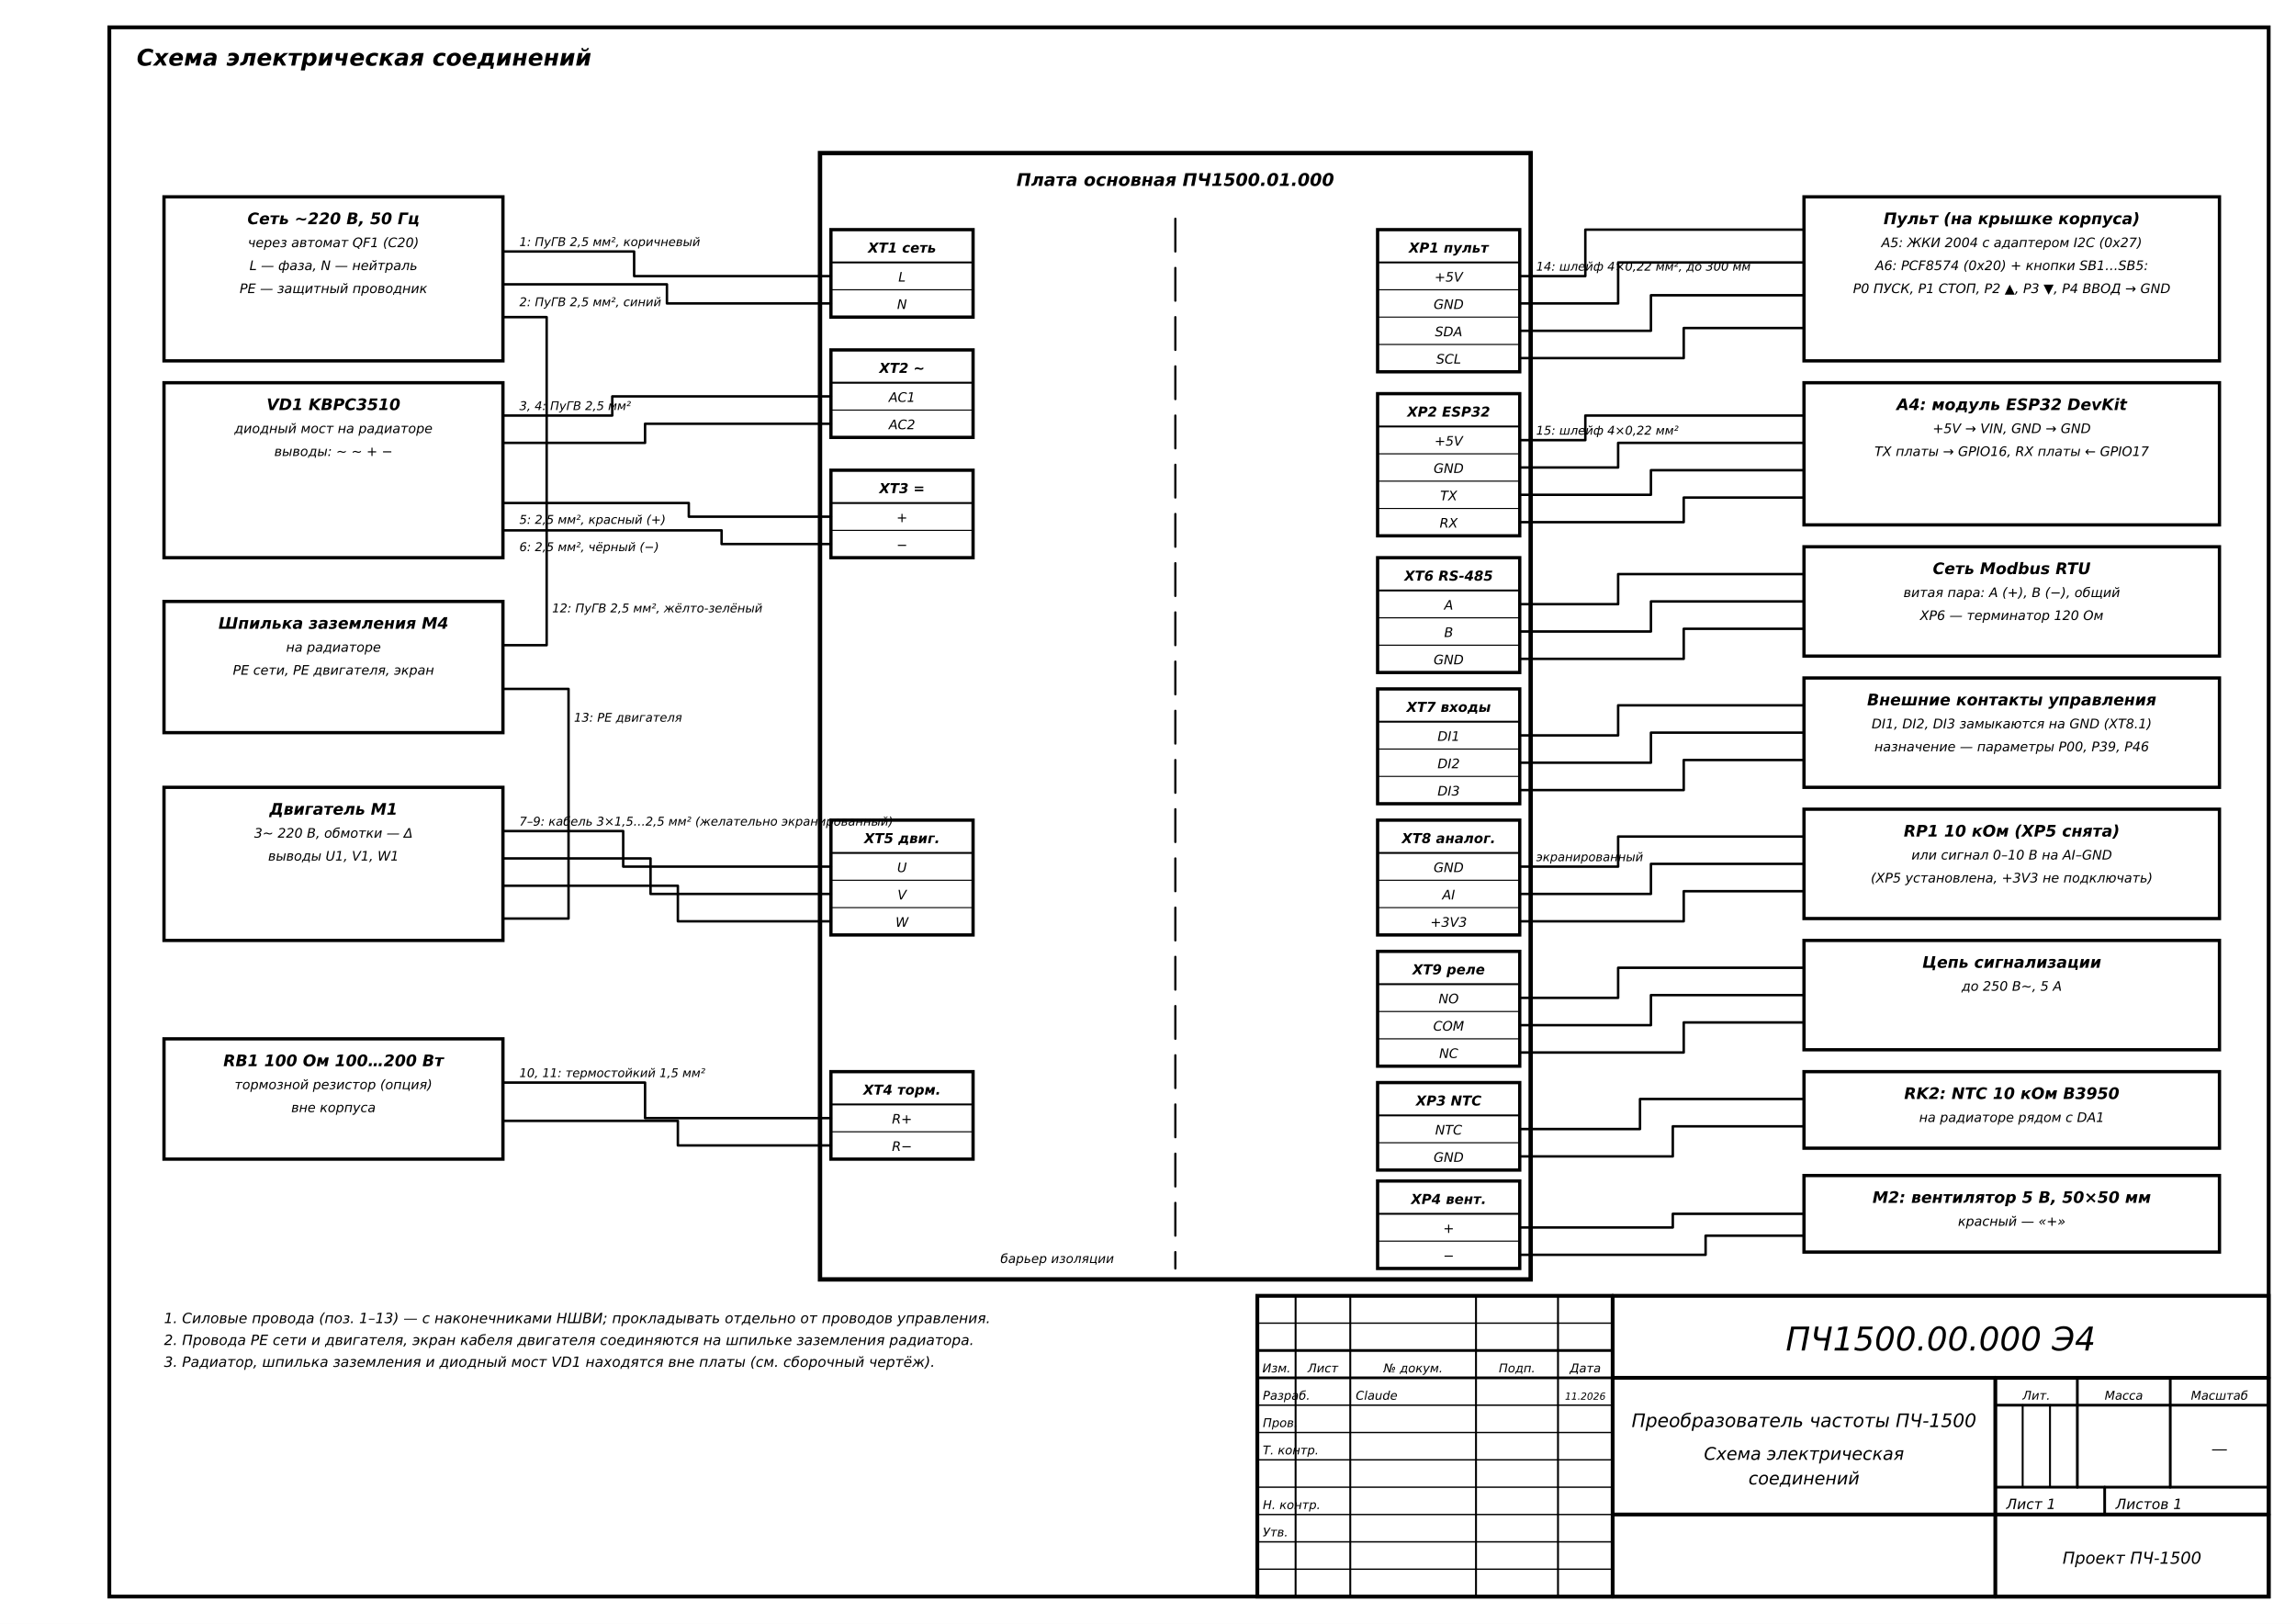
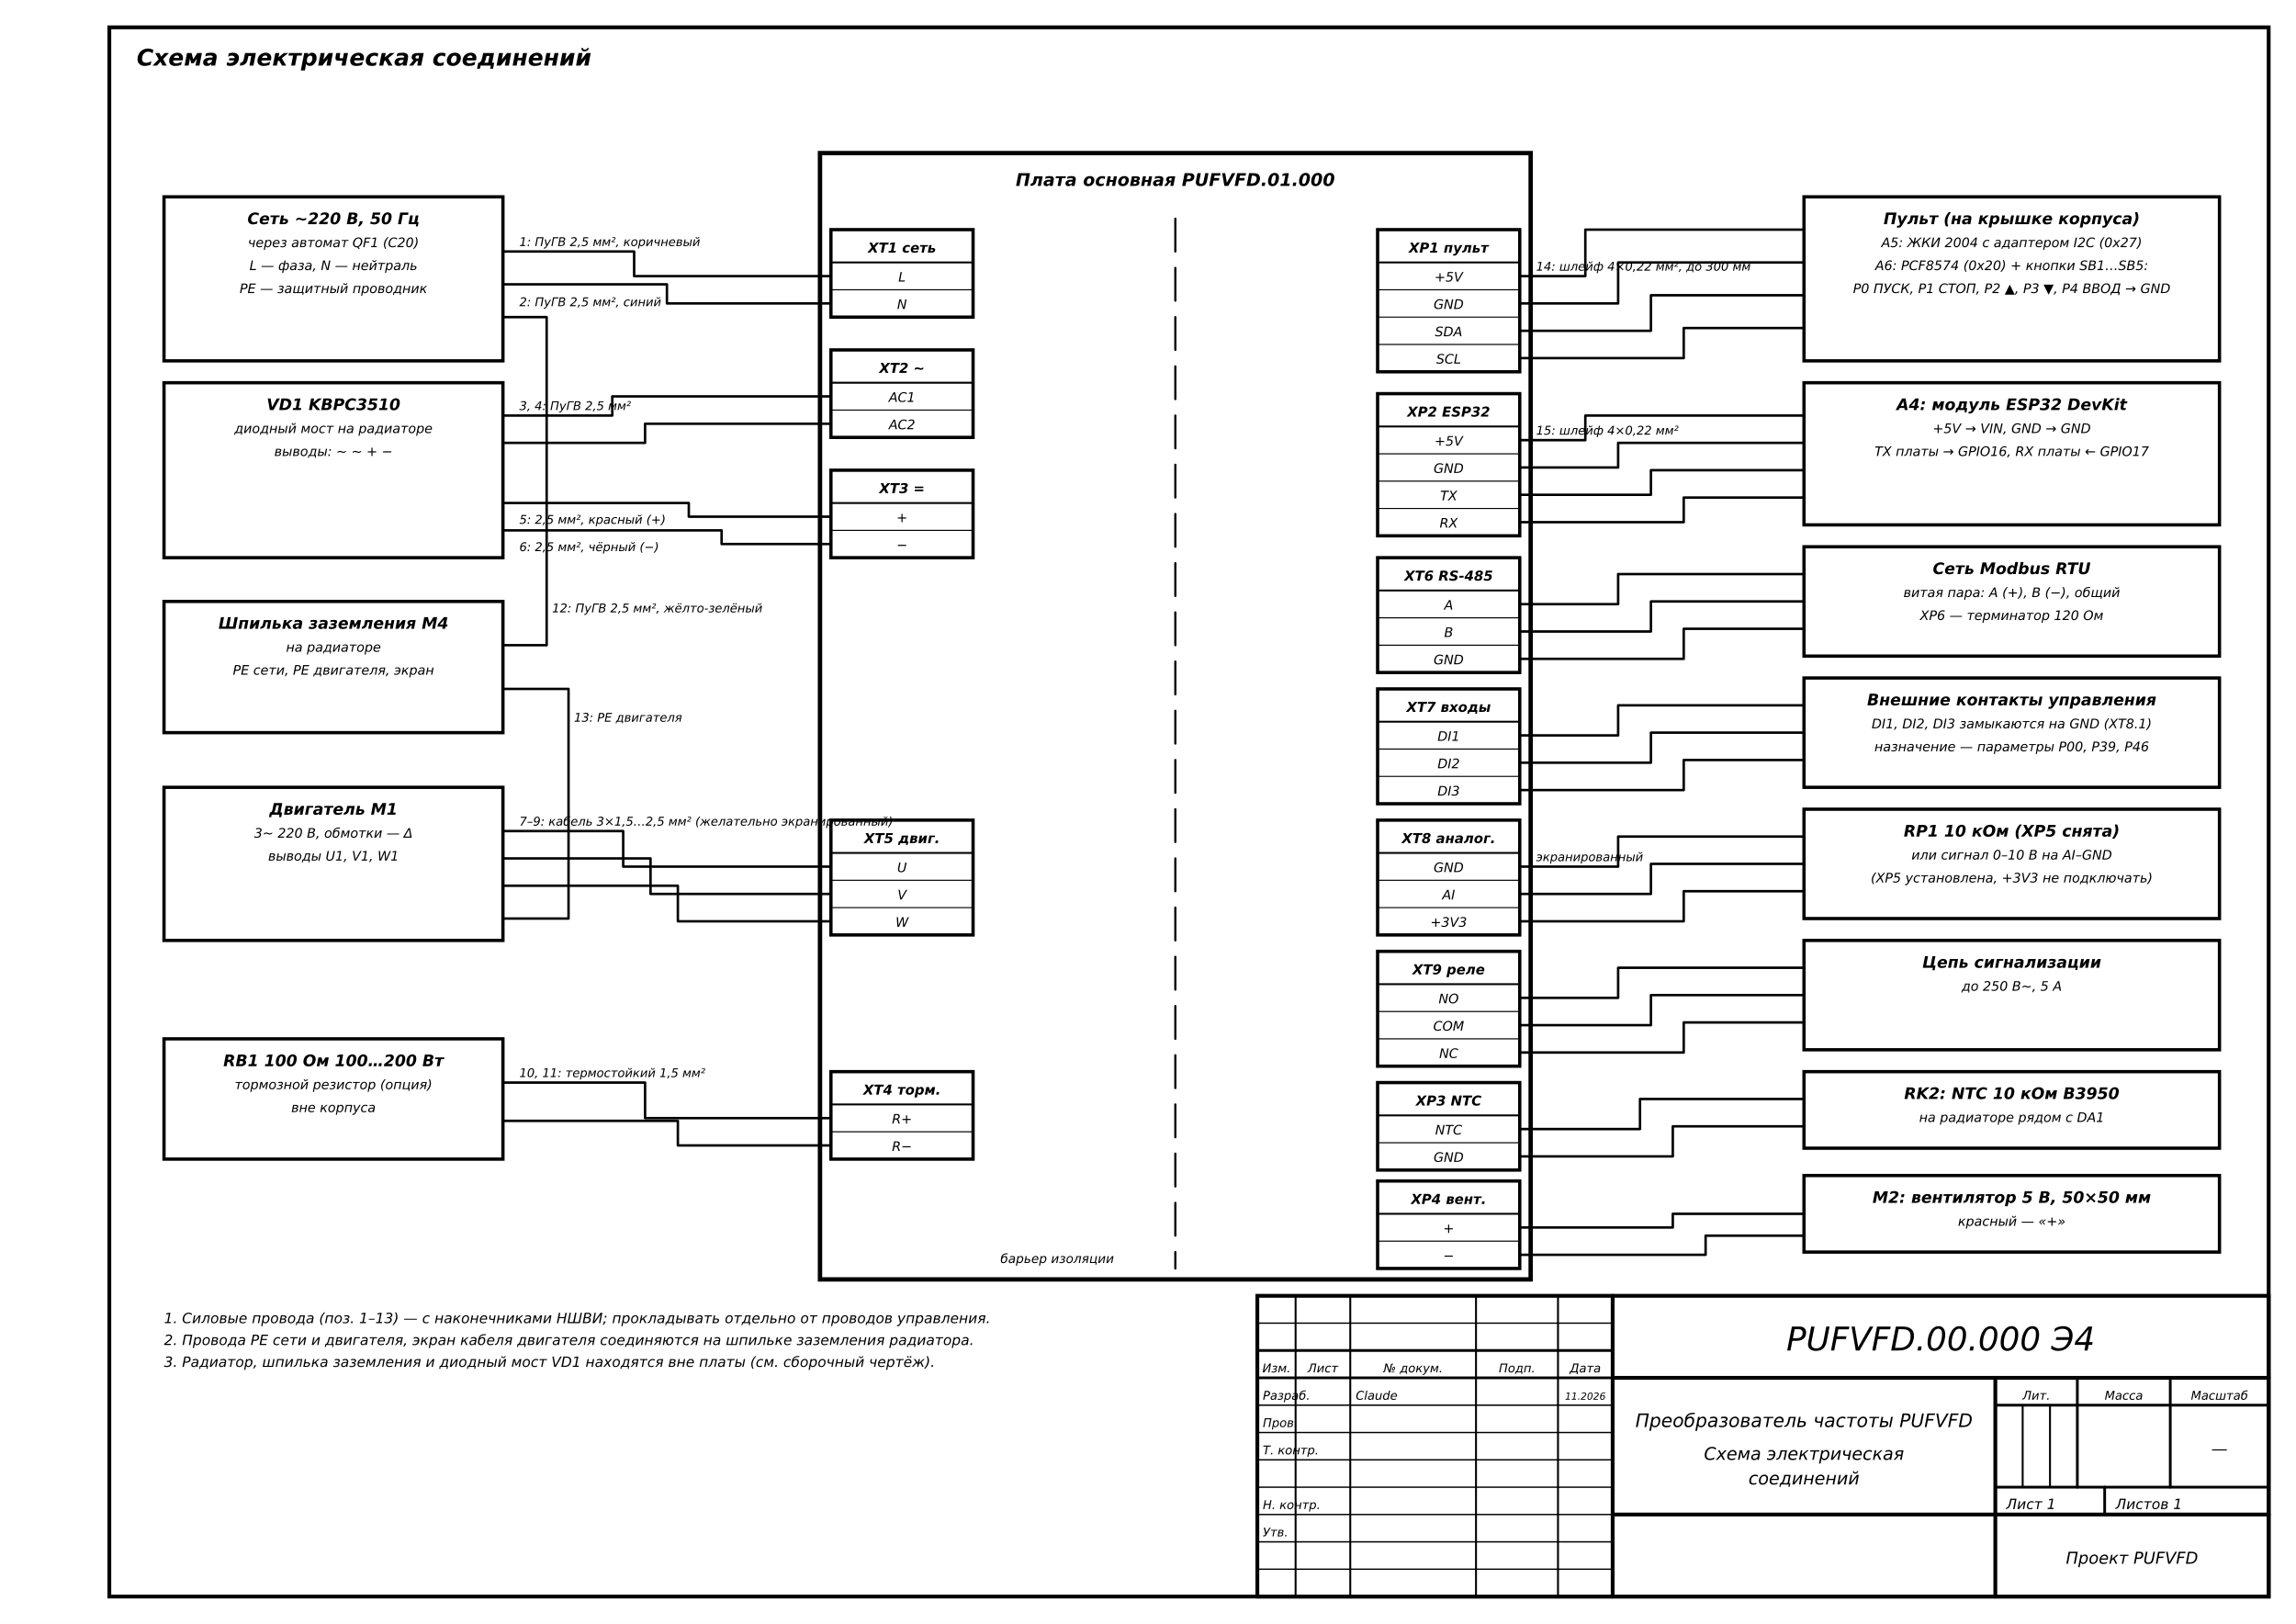
<svg xmlns="http://www.w3.org/2000/svg" viewBox="0 0 420.0 297.0" width="420.0mm" height="297.0mm">
  <rect width="420.0" height="297.0" fill="#fff" />
  <rect x="20.00" y="5.00" width="395.00" height="287.00" fill="none" stroke="#000" stroke-width="0.7" />
  <rect x="230.00" y="237.00" width="185.00" height="55.00" fill="none" stroke="#000" stroke-width="0.7" />
  <line x1="237.00" y1="237.00" x2="237.00" y2="292.00" stroke="#000" stroke-width="0.35" stroke-linecap="round" />
  <line x1="247.00" y1="237.00" x2="247.00" y2="292.00" stroke="#000" stroke-width="0.35" stroke-linecap="round" />
  <line x1="270.00" y1="237.00" x2="270.00" y2="292.00" stroke="#000" stroke-width="0.35" stroke-linecap="round" />
  <line x1="285.00" y1="237.00" x2="285.00" y2="292.00" stroke="#000" stroke-width="0.35" stroke-linecap="round" />
  <line x1="295.00" y1="237.00" x2="295.00" y2="292.00" stroke="#000" stroke-width="0.5" stroke-linecap="round" />
  <line x1="295.00" y1="237.00" x2="295.00" y2="292.00" stroke="#000" stroke-width="0.7" stroke-linecap="round" />
  <line x1="230.00" y1="242.00" x2="295.00" y2="242.00" stroke="#000" stroke-width="0.25" stroke-linecap="round" />
  <line x1="230.00" y1="247.00" x2="295.00" y2="247.00" stroke="#000" stroke-width="0.5" stroke-linecap="round" />
  <line x1="230.00" y1="252.00" x2="295.00" y2="252.00" stroke="#000" stroke-width="0.5" stroke-linecap="round" />
  <line x1="230.00" y1="257.00" x2="295.00" y2="257.00" stroke="#000" stroke-width="0.25" stroke-linecap="round" />
  <line x1="230.00" y1="262.00" x2="295.00" y2="262.00" stroke="#000" stroke-width="0.25" stroke-linecap="round" />
  <line x1="230.00" y1="267.00" x2="295.00" y2="267.00" stroke="#000" stroke-width="0.25" stroke-linecap="round" />
  <line x1="230.00" y1="272.00" x2="295.00" y2="272.00" stroke="#000" stroke-width="0.25" stroke-linecap="round" />
  <line x1="230.00" y1="277.00" x2="295.00" y2="277.00" stroke="#000" stroke-width="0.25" stroke-linecap="round" />
  <line x1="230.00" y1="282.00" x2="295.00" y2="282.00" stroke="#000" stroke-width="0.25" stroke-linecap="round" />
  <line x1="230.00" y1="287.00" x2="295.00" y2="287.00" stroke="#000" stroke-width="0.25" stroke-linecap="round" />
  <line x1="295.00" y1="252.00" x2="415.00" y2="252.00" stroke="#000" stroke-width="0.7" stroke-linecap="round" />
  <line x1="295.00" y1="277.00" x2="415.00" y2="277.00" stroke="#000" stroke-width="0.7" stroke-linecap="round" />
  <line x1="365.00" y1="252.00" x2="365.00" y2="292.00" stroke="#000" stroke-width="0.7" stroke-linecap="round" />
  <line x1="365.00" y1="257.00" x2="415.00" y2="257.00" stroke="#000" stroke-width="0.5" stroke-linecap="round" />
  <line x1="365.00" y1="272.00" x2="415.00" y2="272.00" stroke="#000" stroke-width="0.5" stroke-linecap="round" />
  <line x1="380.00" y1="252.00" x2="380.00" y2="272.00" stroke="#000" stroke-width="0.5" stroke-linecap="round" />
  <line x1="397.00" y1="252.00" x2="397.00" y2="272.00" stroke="#000" stroke-width="0.5" stroke-linecap="round" />
  <line x1="370.00" y1="257.00" x2="370.00" y2="272.00" stroke="#000" stroke-width="0.35" stroke-linecap="round" />
  <line x1="375.00" y1="257.00" x2="375.00" y2="272.00" stroke="#000" stroke-width="0.35" stroke-linecap="round" />
  <line x1="385.00" y1="272.00" x2="385.00" y2="277.00" stroke="#000" stroke-width="0.5" stroke-linecap="round" />
  <text x="233.50" y="251.00" font-size="2.2" text-anchor="middle" font-family="DejaVu Sans,Arial,sans-serif" font-style="italic">Изм.</text>
  <text x="242.00" y="251.00" font-size="2.2" text-anchor="middle" font-family="DejaVu Sans,Arial,sans-serif" font-style="italic">Лист</text>
  <text x="258.50" y="251.00" font-size="2.2" text-anchor="middle" font-family="DejaVu Sans,Arial,sans-serif" font-style="italic">№ докум.</text>
  <text x="277.50" y="251.00" font-size="2.2" text-anchor="middle" font-family="DejaVu Sans,Arial,sans-serif" font-style="italic">Подп.</text>
  <text x="290.00" y="251.00" font-size="2.2" text-anchor="middle" font-family="DejaVu Sans,Arial,sans-serif" font-style="italic">Дата</text>
  <text x="231.00" y="256.00" font-size="2.2" text-anchor="start" font-family="DejaVu Sans,Arial,sans-serif" font-style="italic">Разраб.</text>
  <text x="248.00" y="256.00" font-size="2.2" text-anchor="start" font-family="DejaVu Sans,Arial,sans-serif" font-style="italic">Claude</text>
  <text x="231.00" y="261.00" font-size="2.2" text-anchor="start" font-family="DejaVu Sans,Arial,sans-serif" font-style="italic">Пров.</text>
  <text x="248.00" y="261.00" font-size="2.2" text-anchor="start" font-family="DejaVu Sans,Arial,sans-serif" font-style="italic" />
  <text x="231.00" y="266.00" font-size="2.2" text-anchor="start" font-family="DejaVu Sans,Arial,sans-serif" font-style="italic">Т. контр.</text>
  <text x="248.00" y="266.00" font-size="2.2" text-anchor="start" font-family="DejaVu Sans,Arial,sans-serif" font-style="italic" />
  <text x="231.00" y="271.00" font-size="2.2" text-anchor="start" font-family="DejaVu Sans,Arial,sans-serif" font-style="italic" />
  <text x="248.00" y="271.00" font-size="2.2" text-anchor="start" font-family="DejaVu Sans,Arial,sans-serif" font-style="italic" />
  <text x="231.00" y="276.00" font-size="2.2" text-anchor="start" font-family="DejaVu Sans,Arial,sans-serif" font-style="italic">Н. контр.</text>
  <text x="248.00" y="276.00" font-size="2.2" text-anchor="start" font-family="DejaVu Sans,Arial,sans-serif" font-style="italic" />
  <text x="231.00" y="281.00" font-size="2.2" text-anchor="start" font-family="DejaVu Sans,Arial,sans-serif" font-style="italic">Утв.</text>
  <text x="248.00" y="281.00" font-size="2.2" text-anchor="start" font-family="DejaVu Sans,Arial,sans-serif" font-style="italic" />
  <text x="290.00" y="256.00" font-size="1.8" text-anchor="middle" font-family="DejaVu Sans,Arial,sans-serif" font-style="italic">11.2026</text>
-   <text x="355.00" y="247.00" font-size="6" text-anchor="middle" font-family="DejaVu Sans,Arial,sans-serif" font-style="italic">ПЧ1500.00.000 Э4</text>
-   <text x="330.00" y="261.00" font-size="3.4" text-anchor="middle" font-family="DejaVu Sans,Arial,sans-serif" font-style="italic">Преобразователь частоты ПЧ-1500</text>
+   <text x="355.00" y="247.00" font-size="6" text-anchor="middle" font-family="DejaVu Sans,Arial,sans-serif" font-style="italic">PUFVFD.00.000 Э4</text>
+   <text x="330.00" y="261.00" font-size="3.4" text-anchor="middle" font-family="DejaVu Sans,Arial,sans-serif" font-style="italic">Преобразователь частоты PUFVFD</text>
  <text x="330.00" y="267.00" font-size="3.2" text-anchor="middle" font-family="DejaVu Sans,Arial,sans-serif" font-style="italic">Схема электрическая</text>
  <text x="330.00" y="271.50" font-size="3.2" text-anchor="middle" font-family="DejaVu Sans,Arial,sans-serif" font-style="italic">соединений</text>
  <text x="372.50" y="256.00" font-size="2.2" text-anchor="middle" font-family="DejaVu Sans,Arial,sans-serif" font-style="italic">Лит.</text>
  <text x="388.50" y="256.00" font-size="2.2" text-anchor="middle" font-family="DejaVu Sans,Arial,sans-serif" font-style="italic">Масса</text>
  <text x="406.00" y="256.00" font-size="2.2" text-anchor="middle" font-family="DejaVu Sans,Arial,sans-serif" font-style="italic">Масштаб</text>
  <text x="406.00" y="266.00" font-size="3" text-anchor="middle" font-family="DejaVu Sans,Arial,sans-serif" font-style="italic">—</text>
  <text x="367.00" y="276.00" font-size="2.6" text-anchor="start" font-family="DejaVu Sans,Arial,sans-serif" font-style="italic">Лист 1</text>
  <text x="387.00" y="276.00" font-size="2.6" text-anchor="start" font-family="DejaVu Sans,Arial,sans-serif" font-style="italic">Листов 1</text>
-   <text x="390.00" y="286.00" font-size="3" text-anchor="middle" font-family="DejaVu Sans,Arial,sans-serif" font-style="italic">Проект ПЧ-1500</text>
+   <text x="390.00" y="286.00" font-size="3" text-anchor="middle" font-family="DejaVu Sans,Arial,sans-serif" font-style="italic">Проект PUFVFD</text>
  <text x="25.00" y="12.00" font-size="4.2" text-anchor="start" font-family="DejaVu Sans,Arial,sans-serif" font-style="italic" font-weight="bold">Схема электрическая соединений</text>
  <rect x="150.00" y="28.00" width="130.00" height="206.00" fill="none" stroke="#000" stroke-width="0.8" />
-   <text x="215.00" y="34.00" font-size="3.2" text-anchor="middle" font-family="DejaVu Sans,Arial,sans-serif" font-style="italic" font-weight="bold">Плата основная ПЧ1500.01.000</text>
+   <text x="215.00" y="34.00" font-size="3.2" text-anchor="middle" font-family="DejaVu Sans,Arial,sans-serif" font-style="italic" font-weight="bold">Плата основная PUFVFD.01.000</text>
  <line x1="215.00" y1="40.00" x2="215.00" y2="232.00" stroke="#000" stroke-width="0.4" stroke-linecap="round" stroke-dasharray="6 3" />
  <text x="183.00" y="231.00" font-size="2.3" text-anchor="start" font-family="DejaVu Sans,Arial,sans-serif" font-style="italic">барьер изоляции</text>
  <rect x="152.00" y="42.00" width="26.00" height="16.00" fill="none" stroke="#000" stroke-width="0.6" />
  <text x="165.00" y="46.20" font-size="2.5" text-anchor="middle" font-family="DejaVu Sans,Arial,sans-serif" font-style="italic" font-weight="bold">XT1 сеть</text>
  <line x1="152.00" y1="48.00" x2="178.00" y2="48.00" stroke="#000" stroke-width="0.35" stroke-linecap="round" />
  <text x="165.00" y="51.50" font-size="2.4" text-anchor="middle" font-family="DejaVu Sans,Arial,sans-serif" font-style="italic">L</text>
  <text x="165.00" y="56.50" font-size="2.4" text-anchor="middle" font-family="DejaVu Sans,Arial,sans-serif" font-style="italic">N</text>
  <line x1="152.00" y1="53.00" x2="178.00" y2="53.00" stroke="#000" stroke-width="0.2" stroke-linecap="round" />
  <rect x="152.00" y="64.00" width="26.00" height="16.00" fill="none" stroke="#000" stroke-width="0.6" />
  <text x="165.00" y="68.20" font-size="2.5" text-anchor="middle" font-family="DejaVu Sans,Arial,sans-serif" font-style="italic" font-weight="bold">XT2 ~</text>
  <line x1="152.00" y1="70.00" x2="178.00" y2="70.00" stroke="#000" stroke-width="0.35" stroke-linecap="round" />
  <text x="165.00" y="73.50" font-size="2.4" text-anchor="middle" font-family="DejaVu Sans,Arial,sans-serif" font-style="italic">AC1</text>
  <text x="165.00" y="78.50" font-size="2.4" text-anchor="middle" font-family="DejaVu Sans,Arial,sans-serif" font-style="italic">AC2</text>
  <line x1="152.00" y1="75.00" x2="178.00" y2="75.00" stroke="#000" stroke-width="0.2" stroke-linecap="round" />
  <rect x="152.00" y="86.00" width="26.00" height="16.00" fill="none" stroke="#000" stroke-width="0.6" />
  <text x="165.00" y="90.20" font-size="2.5" text-anchor="middle" font-family="DejaVu Sans,Arial,sans-serif" font-style="italic" font-weight="bold">XT3 =</text>
  <line x1="152.00" y1="92.00" x2="178.00" y2="92.00" stroke="#000" stroke-width="0.35" stroke-linecap="round" />
  <text x="165.00" y="95.50" font-size="2.4" text-anchor="middle" font-family="DejaVu Sans,Arial,sans-serif" font-style="italic">+</text>
  <text x="165.00" y="100.50" font-size="2.4" text-anchor="middle" font-family="DejaVu Sans,Arial,sans-serif" font-style="italic">−</text>
  <line x1="152.00" y1="97.00" x2="178.00" y2="97.00" stroke="#000" stroke-width="0.2" stroke-linecap="round" />
  <rect x="152.00" y="196.00" width="26.00" height="16.00" fill="none" stroke="#000" stroke-width="0.6" />
  <text x="165.00" y="200.20" font-size="2.5" text-anchor="middle" font-family="DejaVu Sans,Arial,sans-serif" font-style="italic" font-weight="bold">XT4 торм.</text>
  <line x1="152.00" y1="202.00" x2="178.00" y2="202.00" stroke="#000" stroke-width="0.35" stroke-linecap="round" />
  <text x="165.00" y="205.50" font-size="2.4" text-anchor="middle" font-family="DejaVu Sans,Arial,sans-serif" font-style="italic">R+</text>
  <text x="165.00" y="210.50" font-size="2.4" text-anchor="middle" font-family="DejaVu Sans,Arial,sans-serif" font-style="italic">R−</text>
  <line x1="152.00" y1="207.00" x2="178.00" y2="207.00" stroke="#000" stroke-width="0.2" stroke-linecap="round" />
  <rect x="152.00" y="150.00" width="26.00" height="21.00" fill="none" stroke="#000" stroke-width="0.6" />
  <text x="165.00" y="154.20" font-size="2.5" text-anchor="middle" font-family="DejaVu Sans,Arial,sans-serif" font-style="italic" font-weight="bold">XT5 двиг.</text>
  <line x1="152.00" y1="156.00" x2="178.00" y2="156.00" stroke="#000" stroke-width="0.35" stroke-linecap="round" />
  <text x="165.00" y="159.50" font-size="2.4" text-anchor="middle" font-family="DejaVu Sans,Arial,sans-serif" font-style="italic">U</text>
  <text x="165.00" y="164.50" font-size="2.4" text-anchor="middle" font-family="DejaVu Sans,Arial,sans-serif" font-style="italic">V</text>
  <line x1="152.00" y1="161.00" x2="178.00" y2="161.00" stroke="#000" stroke-width="0.2" stroke-linecap="round" />
  <text x="165.00" y="169.50" font-size="2.4" text-anchor="middle" font-family="DejaVu Sans,Arial,sans-serif" font-style="italic">W</text>
  <line x1="152.00" y1="166.00" x2="178.00" y2="166.00" stroke="#000" stroke-width="0.2" stroke-linecap="round" />
  <rect x="30.00" y="36.00" width="62.00" height="30.00" fill="none" stroke="#000" stroke-width="0.6" />
  <text x="61.00" y="41.00" font-size="2.9" text-anchor="middle" font-family="DejaVu Sans,Arial,sans-serif" font-style="italic" font-weight="bold">Сеть ~220 В, 50 Гц</text>
  <text x="61.00" y="45.20" font-size="2.4" text-anchor="middle" font-family="DejaVu Sans,Arial,sans-serif" font-style="italic">через автомат QF1 (C20)</text>
  <text x="61.00" y="49.40" font-size="2.4" text-anchor="middle" font-family="DejaVu Sans,Arial,sans-serif" font-style="italic">L — фаза, N — нейтраль</text>
  <text x="61.00" y="53.60" font-size="2.4" text-anchor="middle" font-family="DejaVu Sans,Arial,sans-serif" font-style="italic">PE — защитный проводник</text>
  <polyline points="92.00,46.00 116.00,46.00 116.00,50.50 152.00,50.50" fill="none" stroke="#000" stroke-width="0.45" stroke-linejoin="round" stroke-linecap="round" />
  <text x="95.00" y="45.00" font-size="2.2" text-anchor="start" font-family="DejaVu Sans,Arial,sans-serif" font-style="italic">1: ПуГВ 2,5 мм², коричневый</text>
  <polyline points="92.00,52.00 122.00,52.00 122.00,55.50 152.00,55.50" fill="none" stroke="#000" stroke-width="0.45" stroke-linejoin="round" stroke-linecap="round" />
  <text x="95.00" y="56.00" font-size="2.2" text-anchor="start" font-family="DejaVu Sans,Arial,sans-serif" font-style="italic">2: ПуГВ 2,5 мм², синий</text>
  <rect x="30.00" y="70.00" width="62.00" height="32.00" fill="none" stroke="#000" stroke-width="0.6" />
  <text x="61.00" y="75.00" font-size="2.9" text-anchor="middle" font-family="DejaVu Sans,Arial,sans-serif" font-style="italic" font-weight="bold">VD1 KBPC3510</text>
  <text x="61.00" y="79.20" font-size="2.4" text-anchor="middle" font-family="DejaVu Sans,Arial,sans-serif" font-style="italic">диодный мост на радиаторе</text>
  <text x="61.00" y="83.40" font-size="2.4" text-anchor="middle" font-family="DejaVu Sans,Arial,sans-serif" font-style="italic">выводы: ~  ~  +  −</text>
  <polyline points="92.00,76.00 112.00,76.00 112.00,72.50 152.00,72.50" fill="none" stroke="#000" stroke-width="0.45" stroke-linejoin="round" stroke-linecap="round" />
  <text x="95.00" y="75.00" font-size="2.2" text-anchor="start" font-family="DejaVu Sans,Arial,sans-serif" font-style="italic">3, 4: ПуГВ 2,5 мм²</text>
  <polyline points="92.00,81.00 118.00,81.00 118.00,77.50 152.00,77.50" fill="none" stroke="#000" stroke-width="0.45" stroke-linejoin="round" stroke-linecap="round" />
  <polyline points="92.00,92.00 126.00,92.00 126.00,94.50 152.00,94.50" fill="none" stroke="#000" stroke-width="0.45" stroke-linejoin="round" stroke-linecap="round" />
  <text x="95.00" y="95.80" font-size="2.2" text-anchor="start" font-family="DejaVu Sans,Arial,sans-serif" font-style="italic">5: 2,5 мм², красный (+)</text>
  <polyline points="92.00,97.00 132.00,97.00 132.00,99.50 152.00,99.50" fill="none" stroke="#000" stroke-width="0.45" stroke-linejoin="round" stroke-linecap="round" />
  <text x="95.00" y="100.80" font-size="2.2" text-anchor="start" font-family="DejaVu Sans,Arial,sans-serif" font-style="italic">6: 2,5 мм², чёрный (−)</text>
  <rect x="30.00" y="144.00" width="62.00" height="28.00" fill="none" stroke="#000" stroke-width="0.6" />
  <text x="61.00" y="149.00" font-size="2.9" text-anchor="middle" font-family="DejaVu Sans,Arial,sans-serif" font-style="italic" font-weight="bold">Двигатель M1</text>
  <text x="61.00" y="153.20" font-size="2.4" text-anchor="middle" font-family="DejaVu Sans,Arial,sans-serif" font-style="italic">3~ 220 В, обмотки — Δ</text>
  <text x="61.00" y="157.40" font-size="2.4" text-anchor="middle" font-family="DejaVu Sans,Arial,sans-serif" font-style="italic">выводы U1, V1, W1</text>
  <polyline points="92.00,152.00 114.00,152.00 114.00,158.50 152.00,158.50" fill="none" stroke="#000" stroke-width="0.45" stroke-linejoin="round" stroke-linecap="round" />
  <text x="95.00" y="151.00" font-size="2.2" text-anchor="start" font-family="DejaVu Sans,Arial,sans-serif" font-style="italic">7–9: кабель 3×1,5…2,5 мм² (желательно экранированный)</text>
  <polyline points="92.00,157.00 119.00,157.00 119.00,163.50 152.00,163.50" fill="none" stroke="#000" stroke-width="0.45" stroke-linejoin="round" stroke-linecap="round" />
  <polyline points="92.00,162.00 124.00,162.00 124.00,168.50 152.00,168.50" fill="none" stroke="#000" stroke-width="0.45" stroke-linejoin="round" stroke-linecap="round" />
  <rect x="30.00" y="190.00" width="62.00" height="22.00" fill="none" stroke="#000" stroke-width="0.6" />
  <text x="61.00" y="195.00" font-size="2.9" text-anchor="middle" font-family="DejaVu Sans,Arial,sans-serif" font-style="italic" font-weight="bold">RB1 100 Ом 100…200 Вт</text>
  <text x="61.00" y="199.20" font-size="2.4" text-anchor="middle" font-family="DejaVu Sans,Arial,sans-serif" font-style="italic">тормозной резистор (опция)</text>
  <text x="61.00" y="203.40" font-size="2.4" text-anchor="middle" font-family="DejaVu Sans,Arial,sans-serif" font-style="italic">вне корпуса</text>
  <polyline points="92.00,198.00 118.00,198.00 118.00,204.50 152.00,204.50" fill="none" stroke="#000" stroke-width="0.45" stroke-linejoin="round" stroke-linecap="round" />
  <text x="95.00" y="197.00" font-size="2.2" text-anchor="start" font-family="DejaVu Sans,Arial,sans-serif" font-style="italic">10, 11: термостойкий 1,5 мм²</text>
  <polyline points="92.00,205.00 124.00,205.00 124.00,209.50 152.00,209.50" fill="none" stroke="#000" stroke-width="0.45" stroke-linejoin="round" stroke-linecap="round" />
  <rect x="30.00" y="110.00" width="62.00" height="24.00" fill="none" stroke="#000" stroke-width="0.6" />
  <text x="61.00" y="115.00" font-size="2.9" text-anchor="middle" font-family="DejaVu Sans,Arial,sans-serif" font-style="italic" font-weight="bold">Шпилька заземления М4</text>
  <text x="61.00" y="119.20" font-size="2.4" text-anchor="middle" font-family="DejaVu Sans,Arial,sans-serif" font-style="italic">на радиаторе</text>
  <text x="61.00" y="123.40" font-size="2.4" text-anchor="middle" font-family="DejaVu Sans,Arial,sans-serif" font-style="italic">PE сети, PE двигателя, экран</text>
  <polyline points="92.00,58.00 100.00,58.00 100.00,118.00 92.00,118.00" fill="none" stroke="#000" stroke-width="0.45" stroke-linejoin="round" stroke-linecap="round" />
  <text x="101.00" y="112.00" font-size="2.2" text-anchor="start" font-family="DejaVu Sans,Arial,sans-serif" font-style="italic">12: ПуГВ 2,5 мм², жёлто-зелёный</text>
  <polyline points="92.00,168.00 104.00,168.00 104.00,126.00 92.00,126.00" fill="none" stroke="#000" stroke-width="0.45" stroke-linejoin="round" stroke-linecap="round" />
  <text x="105.00" y="132.00" font-size="2.2" text-anchor="start" font-family="DejaVu Sans,Arial,sans-serif" font-style="italic">13: PE двигателя</text>
  <rect x="252.00" y="42.00" width="26.00" height="26.00" fill="none" stroke="#000" stroke-width="0.6" />
  <text x="265.00" y="46.20" font-size="2.5" text-anchor="middle" font-family="DejaVu Sans,Arial,sans-serif" font-style="italic" font-weight="bold">XP1 пульт</text>
  <line x1="252.00" y1="48.00" x2="278.00" y2="48.00" stroke="#000" stroke-width="0.35" stroke-linecap="round" />
  <text x="265.00" y="51.50" font-size="2.4" text-anchor="middle" font-family="DejaVu Sans,Arial,sans-serif" font-style="italic">+5V</text>
  <text x="265.00" y="56.50" font-size="2.4" text-anchor="middle" font-family="DejaVu Sans,Arial,sans-serif" font-style="italic">GND</text>
  <line x1="252.00" y1="53.00" x2="278.00" y2="53.00" stroke="#000" stroke-width="0.2" stroke-linecap="round" />
  <text x="265.00" y="61.50" font-size="2.4" text-anchor="middle" font-family="DejaVu Sans,Arial,sans-serif" font-style="italic">SDA</text>
  <line x1="252.00" y1="58.00" x2="278.00" y2="58.00" stroke="#000" stroke-width="0.2" stroke-linecap="round" />
  <text x="265.00" y="66.50" font-size="2.4" text-anchor="middle" font-family="DejaVu Sans,Arial,sans-serif" font-style="italic">SCL</text>
  <line x1="252.00" y1="63.00" x2="278.00" y2="63.00" stroke="#000" stroke-width="0.2" stroke-linecap="round" />
  <rect x="252.00" y="72.00" width="26.00" height="26.00" fill="none" stroke="#000" stroke-width="0.6" />
  <text x="265.00" y="76.20" font-size="2.5" text-anchor="middle" font-family="DejaVu Sans,Arial,sans-serif" font-style="italic" font-weight="bold">XP2 ESP32</text>
  <line x1="252.00" y1="78.00" x2="278.00" y2="78.00" stroke="#000" stroke-width="0.35" stroke-linecap="round" />
  <text x="265.00" y="81.50" font-size="2.4" text-anchor="middle" font-family="DejaVu Sans,Arial,sans-serif" font-style="italic">+5V</text>
  <text x="265.00" y="86.50" font-size="2.4" text-anchor="middle" font-family="DejaVu Sans,Arial,sans-serif" font-style="italic">GND</text>
  <line x1="252.00" y1="83.00" x2="278.00" y2="83.00" stroke="#000" stroke-width="0.2" stroke-linecap="round" />
  <text x="265.00" y="91.50" font-size="2.4" text-anchor="middle" font-family="DejaVu Sans,Arial,sans-serif" font-style="italic">TX</text>
  <line x1="252.00" y1="88.00" x2="278.00" y2="88.00" stroke="#000" stroke-width="0.2" stroke-linecap="round" />
  <text x="265.00" y="96.50" font-size="2.4" text-anchor="middle" font-family="DejaVu Sans,Arial,sans-serif" font-style="italic">RX</text>
  <line x1="252.00" y1="93.00" x2="278.00" y2="93.00" stroke="#000" stroke-width="0.2" stroke-linecap="round" />
  <rect x="252.00" y="102.00" width="26.00" height="21.00" fill="none" stroke="#000" stroke-width="0.6" />
  <text x="265.00" y="106.20" font-size="2.5" text-anchor="middle" font-family="DejaVu Sans,Arial,sans-serif" font-style="italic" font-weight="bold">XT6 RS-485</text>
  <line x1="252.00" y1="108.00" x2="278.00" y2="108.00" stroke="#000" stroke-width="0.35" stroke-linecap="round" />
  <text x="265.00" y="111.50" font-size="2.4" text-anchor="middle" font-family="DejaVu Sans,Arial,sans-serif" font-style="italic">A</text>
  <text x="265.00" y="116.50" font-size="2.4" text-anchor="middle" font-family="DejaVu Sans,Arial,sans-serif" font-style="italic">B</text>
  <line x1="252.00" y1="113.00" x2="278.00" y2="113.00" stroke="#000" stroke-width="0.2" stroke-linecap="round" />
  <text x="265.00" y="121.50" font-size="2.4" text-anchor="middle" font-family="DejaVu Sans,Arial,sans-serif" font-style="italic">GND</text>
  <line x1="252.00" y1="118.00" x2="278.00" y2="118.00" stroke="#000" stroke-width="0.2" stroke-linecap="round" />
  <rect x="252.00" y="126.00" width="26.00" height="21.00" fill="none" stroke="#000" stroke-width="0.6" />
  <text x="265.00" y="130.20" font-size="2.5" text-anchor="middle" font-family="DejaVu Sans,Arial,sans-serif" font-style="italic" font-weight="bold">XT7 входы</text>
  <line x1="252.00" y1="132.00" x2="278.00" y2="132.00" stroke="#000" stroke-width="0.35" stroke-linecap="round" />
  <text x="265.00" y="135.50" font-size="2.4" text-anchor="middle" font-family="DejaVu Sans,Arial,sans-serif" font-style="italic">DI1</text>
  <text x="265.00" y="140.50" font-size="2.4" text-anchor="middle" font-family="DejaVu Sans,Arial,sans-serif" font-style="italic">DI2</text>
  <line x1="252.00" y1="137.00" x2="278.00" y2="137.00" stroke="#000" stroke-width="0.2" stroke-linecap="round" />
  <text x="265.00" y="145.50" font-size="2.4" text-anchor="middle" font-family="DejaVu Sans,Arial,sans-serif" font-style="italic">DI3</text>
  <line x1="252.00" y1="142.00" x2="278.00" y2="142.00" stroke="#000" stroke-width="0.2" stroke-linecap="round" />
  <rect x="252.00" y="150.00" width="26.00" height="21.00" fill="none" stroke="#000" stroke-width="0.6" />
  <text x="265.00" y="154.20" font-size="2.5" text-anchor="middle" font-family="DejaVu Sans,Arial,sans-serif" font-style="italic" font-weight="bold">XT8 аналог.</text>
  <line x1="252.00" y1="156.00" x2="278.00" y2="156.00" stroke="#000" stroke-width="0.35" stroke-linecap="round" />
  <text x="265.00" y="159.50" font-size="2.4" text-anchor="middle" font-family="DejaVu Sans,Arial,sans-serif" font-style="italic">GND</text>
  <text x="265.00" y="164.50" font-size="2.4" text-anchor="middle" font-family="DejaVu Sans,Arial,sans-serif" font-style="italic">AI</text>
  <line x1="252.00" y1="161.00" x2="278.00" y2="161.00" stroke="#000" stroke-width="0.2" stroke-linecap="round" />
  <text x="265.00" y="169.50" font-size="2.4" text-anchor="middle" font-family="DejaVu Sans,Arial,sans-serif" font-style="italic">+3V3</text>
  <line x1="252.00" y1="166.00" x2="278.00" y2="166.00" stroke="#000" stroke-width="0.2" stroke-linecap="round" />
  <rect x="252.00" y="174.00" width="26.00" height="21.00" fill="none" stroke="#000" stroke-width="0.6" />
  <text x="265.00" y="178.20" font-size="2.5" text-anchor="middle" font-family="DejaVu Sans,Arial,sans-serif" font-style="italic" font-weight="bold">XT9 реле</text>
  <line x1="252.00" y1="180.00" x2="278.00" y2="180.00" stroke="#000" stroke-width="0.35" stroke-linecap="round" />
  <text x="265.00" y="183.50" font-size="2.4" text-anchor="middle" font-family="DejaVu Sans,Arial,sans-serif" font-style="italic">NO</text>
  <text x="265.00" y="188.50" font-size="2.4" text-anchor="middle" font-family="DejaVu Sans,Arial,sans-serif" font-style="italic">COM</text>
  <line x1="252.00" y1="185.00" x2="278.00" y2="185.00" stroke="#000" stroke-width="0.2" stroke-linecap="round" />
  <text x="265.00" y="193.50" font-size="2.4" text-anchor="middle" font-family="DejaVu Sans,Arial,sans-serif" font-style="italic">NC</text>
  <line x1="252.00" y1="190.00" x2="278.00" y2="190.00" stroke="#000" stroke-width="0.2" stroke-linecap="round" />
  <rect x="252.00" y="198.00" width="26.00" height="16.00" fill="none" stroke="#000" stroke-width="0.6" />
  <text x="265.00" y="202.20" font-size="2.5" text-anchor="middle" font-family="DejaVu Sans,Arial,sans-serif" font-style="italic" font-weight="bold">XP3 NTC</text>
  <line x1="252.00" y1="204.00" x2="278.00" y2="204.00" stroke="#000" stroke-width="0.35" stroke-linecap="round" />
  <text x="265.00" y="207.50" font-size="2.4" text-anchor="middle" font-family="DejaVu Sans,Arial,sans-serif" font-style="italic">NTC</text>
  <text x="265.00" y="212.50" font-size="2.4" text-anchor="middle" font-family="DejaVu Sans,Arial,sans-serif" font-style="italic">GND</text>
  <line x1="252.00" y1="209.00" x2="278.00" y2="209.00" stroke="#000" stroke-width="0.2" stroke-linecap="round" />
  <rect x="252.00" y="216.00" width="26.00" height="16.00" fill="none" stroke="#000" stroke-width="0.6" />
  <text x="265.00" y="220.20" font-size="2.5" text-anchor="middle" font-family="DejaVu Sans,Arial,sans-serif" font-style="italic" font-weight="bold">XP4 вент.</text>
  <line x1="252.00" y1="222.00" x2="278.00" y2="222.00" stroke="#000" stroke-width="0.35" stroke-linecap="round" />
  <text x="265.00" y="225.50" font-size="2.4" text-anchor="middle" font-family="DejaVu Sans,Arial,sans-serif" font-style="italic">+</text>
  <text x="265.00" y="230.50" font-size="2.4" text-anchor="middle" font-family="DejaVu Sans,Arial,sans-serif" font-style="italic">−</text>
  <line x1="252.00" y1="227.00" x2="278.00" y2="227.00" stroke="#000" stroke-width="0.2" stroke-linecap="round" />
  <rect x="330.00" y="36.00" width="76.00" height="30.00" fill="none" stroke="#000" stroke-width="0.6" />
  <text x="368.00" y="41.00" font-size="2.9" text-anchor="middle" font-family="DejaVu Sans,Arial,sans-serif" font-style="italic" font-weight="bold">Пульт (на крышке корпуса)</text>
  <text x="368.00" y="45.20" font-size="2.4" text-anchor="middle" font-family="DejaVu Sans,Arial,sans-serif" font-style="italic">A5: ЖКИ 2004 с адаптером I2C (0x27)</text>
  <text x="368.00" y="49.40" font-size="2.4" text-anchor="middle" font-family="DejaVu Sans,Arial,sans-serif" font-style="italic">A6: PCF8574 (0x20) + кнопки SB1…SB5:</text>
  <text x="368.00" y="53.60" font-size="2.4" text-anchor="middle" font-family="DejaVu Sans,Arial,sans-serif" font-style="italic">P0 ПУСК, P1 СТОП, P2 ▲, P3 ▼, P4 ВВОД → GND</text>
  <polyline points="278.00,50.50 290.00,50.50 290.00,42.00 330.00,42.00" fill="none" stroke="#000" stroke-width="0.45" stroke-linejoin="round" stroke-linecap="round" />
  <text x="281.00" y="49.50" font-size="2.2" text-anchor="start" font-family="DejaVu Sans,Arial,sans-serif" font-style="italic">14: шлейф 4×0,22 мм², до 300 мм</text>
  <polyline points="278.00,55.50 296.00,55.50 296.00,48.00 330.00,48.00" fill="none" stroke="#000" stroke-width="0.45" stroke-linejoin="round" stroke-linecap="round" />
  <polyline points="278.00,60.50 302.00,60.50 302.00,54.00 330.00,54.00" fill="none" stroke="#000" stroke-width="0.45" stroke-linejoin="round" stroke-linecap="round" />
  <polyline points="278.00,65.50 308.00,65.50 308.00,60.00 330.00,60.00" fill="none" stroke="#000" stroke-width="0.45" stroke-linejoin="round" stroke-linecap="round" />
  <rect x="330.00" y="70.00" width="76.00" height="26.00" fill="none" stroke="#000" stroke-width="0.6" />
  <text x="368.00" y="75.00" font-size="2.9" text-anchor="middle" font-family="DejaVu Sans,Arial,sans-serif" font-style="italic" font-weight="bold">A4: модуль ESP32 DevKit</text>
  <text x="368.00" y="79.20" font-size="2.4" text-anchor="middle" font-family="DejaVu Sans,Arial,sans-serif" font-style="italic">+5V → VIN, GND → GND</text>
  <text x="368.00" y="83.40" font-size="2.4" text-anchor="middle" font-family="DejaVu Sans,Arial,sans-serif" font-style="italic">TX платы → GPIO16, RX платы ← GPIO17</text>
  <polyline points="278.00,80.50 290.00,80.50 290.00,76.00 330.00,76.00" fill="none" stroke="#000" stroke-width="0.45" stroke-linejoin="round" stroke-linecap="round" />
  <text x="281.00" y="79.50" font-size="2.2" text-anchor="start" font-family="DejaVu Sans,Arial,sans-serif" font-style="italic">15: шлейф 4×0,22 мм²</text>
  <polyline points="278.00,85.50 296.00,85.50 296.00,81.00 330.00,81.00" fill="none" stroke="#000" stroke-width="0.45" stroke-linejoin="round" stroke-linecap="round" />
  <polyline points="278.00,90.50 302.00,90.50 302.00,86.00 330.00,86.00" fill="none" stroke="#000" stroke-width="0.45" stroke-linejoin="round" stroke-linecap="round" />
  <polyline points="278.00,95.50 308.00,95.50 308.00,91.00 330.00,91.00" fill="none" stroke="#000" stroke-width="0.45" stroke-linejoin="round" stroke-linecap="round" />
  <rect x="330.00" y="100.00" width="76.00" height="20.00" fill="none" stroke="#000" stroke-width="0.6" />
  <text x="368.00" y="105.00" font-size="2.9" text-anchor="middle" font-family="DejaVu Sans,Arial,sans-serif" font-style="italic" font-weight="bold">Сеть Modbus RTU</text>
  <text x="368.00" y="109.20" font-size="2.4" text-anchor="middle" font-family="DejaVu Sans,Arial,sans-serif" font-style="italic">витая пара: A (+), B (−), общий</text>
  <text x="368.00" y="113.40" font-size="2.4" text-anchor="middle" font-family="DejaVu Sans,Arial,sans-serif" font-style="italic">XP6 — терминатор 120 Ом</text>
  <polyline points="278.00,110.50 296.00,110.50 296.00,105.00 330.00,105.00" fill="none" stroke="#000" stroke-width="0.45" stroke-linejoin="round" stroke-linecap="round" />
  <polyline points="278.00,115.50 302.00,115.50 302.00,110.00 330.00,110.00" fill="none" stroke="#000" stroke-width="0.45" stroke-linejoin="round" stroke-linecap="round" />
  <polyline points="278.00,120.50 308.00,120.50 308.00,115.00 330.00,115.00" fill="none" stroke="#000" stroke-width="0.45" stroke-linejoin="round" stroke-linecap="round" />
  <rect x="330.00" y="124.00" width="76.00" height="20.00" fill="none" stroke="#000" stroke-width="0.6" />
  <text x="368.00" y="129.00" font-size="2.9" text-anchor="middle" font-family="DejaVu Sans,Arial,sans-serif" font-style="italic" font-weight="bold">Внешние контакты управления</text>
  <text x="368.00" y="133.20" font-size="2.4" text-anchor="middle" font-family="DejaVu Sans,Arial,sans-serif" font-style="italic">DI1, DI2, DI3 замыкаются на GND (XT8.1)</text>
  <text x="368.00" y="137.40" font-size="2.4" text-anchor="middle" font-family="DejaVu Sans,Arial,sans-serif" font-style="italic">назначение — параметры P00, P39, P46</text>
  <polyline points="278.00,134.50 296.00,134.50 296.00,129.00 330.00,129.00" fill="none" stroke="#000" stroke-width="0.45" stroke-linejoin="round" stroke-linecap="round" />
  <polyline points="278.00,139.50 302.00,139.50 302.00,134.00 330.00,134.00" fill="none" stroke="#000" stroke-width="0.45" stroke-linejoin="round" stroke-linecap="round" />
  <polyline points="278.00,144.50 308.00,144.50 308.00,139.00 330.00,139.00" fill="none" stroke="#000" stroke-width="0.45" stroke-linejoin="round" stroke-linecap="round" />
  <rect x="330.00" y="148.00" width="76.00" height="20.00" fill="none" stroke="#000" stroke-width="0.6" />
  <text x="368.00" y="153.00" font-size="2.9" text-anchor="middle" font-family="DejaVu Sans,Arial,sans-serif" font-style="italic" font-weight="bold">RP1 10 кОм (XP5 снята)</text>
  <text x="368.00" y="157.20" font-size="2.4" text-anchor="middle" font-family="DejaVu Sans,Arial,sans-serif" font-style="italic">или сигнал 0–10 В на AI–GND</text>
  <text x="368.00" y="161.40" font-size="2.4" text-anchor="middle" font-family="DejaVu Sans,Arial,sans-serif" font-style="italic">(XP5 установлена, +3V3 не подключать)</text>
  <polyline points="278.00,158.50 296.00,158.50 296.00,153.00 330.00,153.00" fill="none" stroke="#000" stroke-width="0.45" stroke-linejoin="round" stroke-linecap="round" />
  <text x="281.00" y="157.50" font-size="2.2" text-anchor="start" font-family="DejaVu Sans,Arial,sans-serif" font-style="italic">экранированный</text>
  <polyline points="278.00,163.50 302.00,163.50 302.00,158.00 330.00,158.00" fill="none" stroke="#000" stroke-width="0.45" stroke-linejoin="round" stroke-linecap="round" />
  <polyline points="278.00,168.50 308.00,168.50 308.00,163.00 330.00,163.00" fill="none" stroke="#000" stroke-width="0.45" stroke-linejoin="round" stroke-linecap="round" />
  <rect x="330.00" y="172.00" width="76.00" height="20.00" fill="none" stroke="#000" stroke-width="0.6" />
  <text x="368.00" y="177.00" font-size="2.9" text-anchor="middle" font-family="DejaVu Sans,Arial,sans-serif" font-style="italic" font-weight="bold">Цепь сигнализации</text>
  <text x="368.00" y="181.20" font-size="2.4" text-anchor="middle" font-family="DejaVu Sans,Arial,sans-serif" font-style="italic">до 250 В~, 5 А</text>
  <polyline points="278.00,182.50 296.00,182.50 296.00,177.00 330.00,177.00" fill="none" stroke="#000" stroke-width="0.45" stroke-linejoin="round" stroke-linecap="round" />
  <polyline points="278.00,187.50 302.00,187.50 302.00,182.00 330.00,182.00" fill="none" stroke="#000" stroke-width="0.45" stroke-linejoin="round" stroke-linecap="round" />
  <polyline points="278.00,192.50 308.00,192.50 308.00,187.00 330.00,187.00" fill="none" stroke="#000" stroke-width="0.45" stroke-linejoin="round" stroke-linecap="round" />
  <rect x="330.00" y="196.00" width="76.00" height="14.00" fill="none" stroke="#000" stroke-width="0.6" />
  <text x="368.00" y="201.00" font-size="2.9" text-anchor="middle" font-family="DejaVu Sans,Arial,sans-serif" font-style="italic" font-weight="bold">RK2: NTC 10 кОм B3950</text>
  <text x="368.00" y="205.20" font-size="2.4" text-anchor="middle" font-family="DejaVu Sans,Arial,sans-serif" font-style="italic">на радиаторе рядом с DA1</text>
  <polyline points="278.00,206.50 300.00,206.50 300.00,201.00 330.00,201.00" fill="none" stroke="#000" stroke-width="0.45" stroke-linejoin="round" stroke-linecap="round" />
  <polyline points="278.00,211.50 306.00,211.50 306.00,206.00 330.00,206.00" fill="none" stroke="#000" stroke-width="0.45" stroke-linejoin="round" stroke-linecap="round" />
  <rect x="330.00" y="215.00" width="76.00" height="14.00" fill="none" stroke="#000" stroke-width="0.6" />
  <text x="368.00" y="220.00" font-size="2.9" text-anchor="middle" font-family="DejaVu Sans,Arial,sans-serif" font-style="italic" font-weight="bold">M2: вентилятор 5 В, 50×50 мм</text>
  <text x="368.00" y="224.20" font-size="2.4" text-anchor="middle" font-family="DejaVu Sans,Arial,sans-serif" font-style="italic">красный — «+»</text>
  <polyline points="278.00,224.50 306.00,224.50 306.00,222.00 330.00,222.00" fill="none" stroke="#000" stroke-width="0.45" stroke-linejoin="round" stroke-linecap="round" />
  <polyline points="278.00,229.50 312.00,229.50 312.00,226.00 330.00,226.00" fill="none" stroke="#000" stroke-width="0.45" stroke-linejoin="round" stroke-linecap="round" />
  <text x="30.00" y="242.00" font-size="2.6" text-anchor="start" font-family="DejaVu Sans,Arial,sans-serif" font-style="italic">1. Силовые провода (поз. 1–13) — с наконечниками НШВИ; прокладывать отдельно от проводов управления.</text>
  <text x="30.00" y="246.00" font-size="2.6" text-anchor="start" font-family="DejaVu Sans,Arial,sans-serif" font-style="italic">2. Провода PE сети и двигателя, экран кабеля двигателя соединяются на шпильке заземления радиатора.</text>
  <text x="30.00" y="250.00" font-size="2.6" text-anchor="start" font-family="DejaVu Sans,Arial,sans-serif" font-style="italic">3. Радиатор, шпилька заземления и диодный мост VD1 находятся вне платы (см. сборочный чертёж).</text>
</svg>
